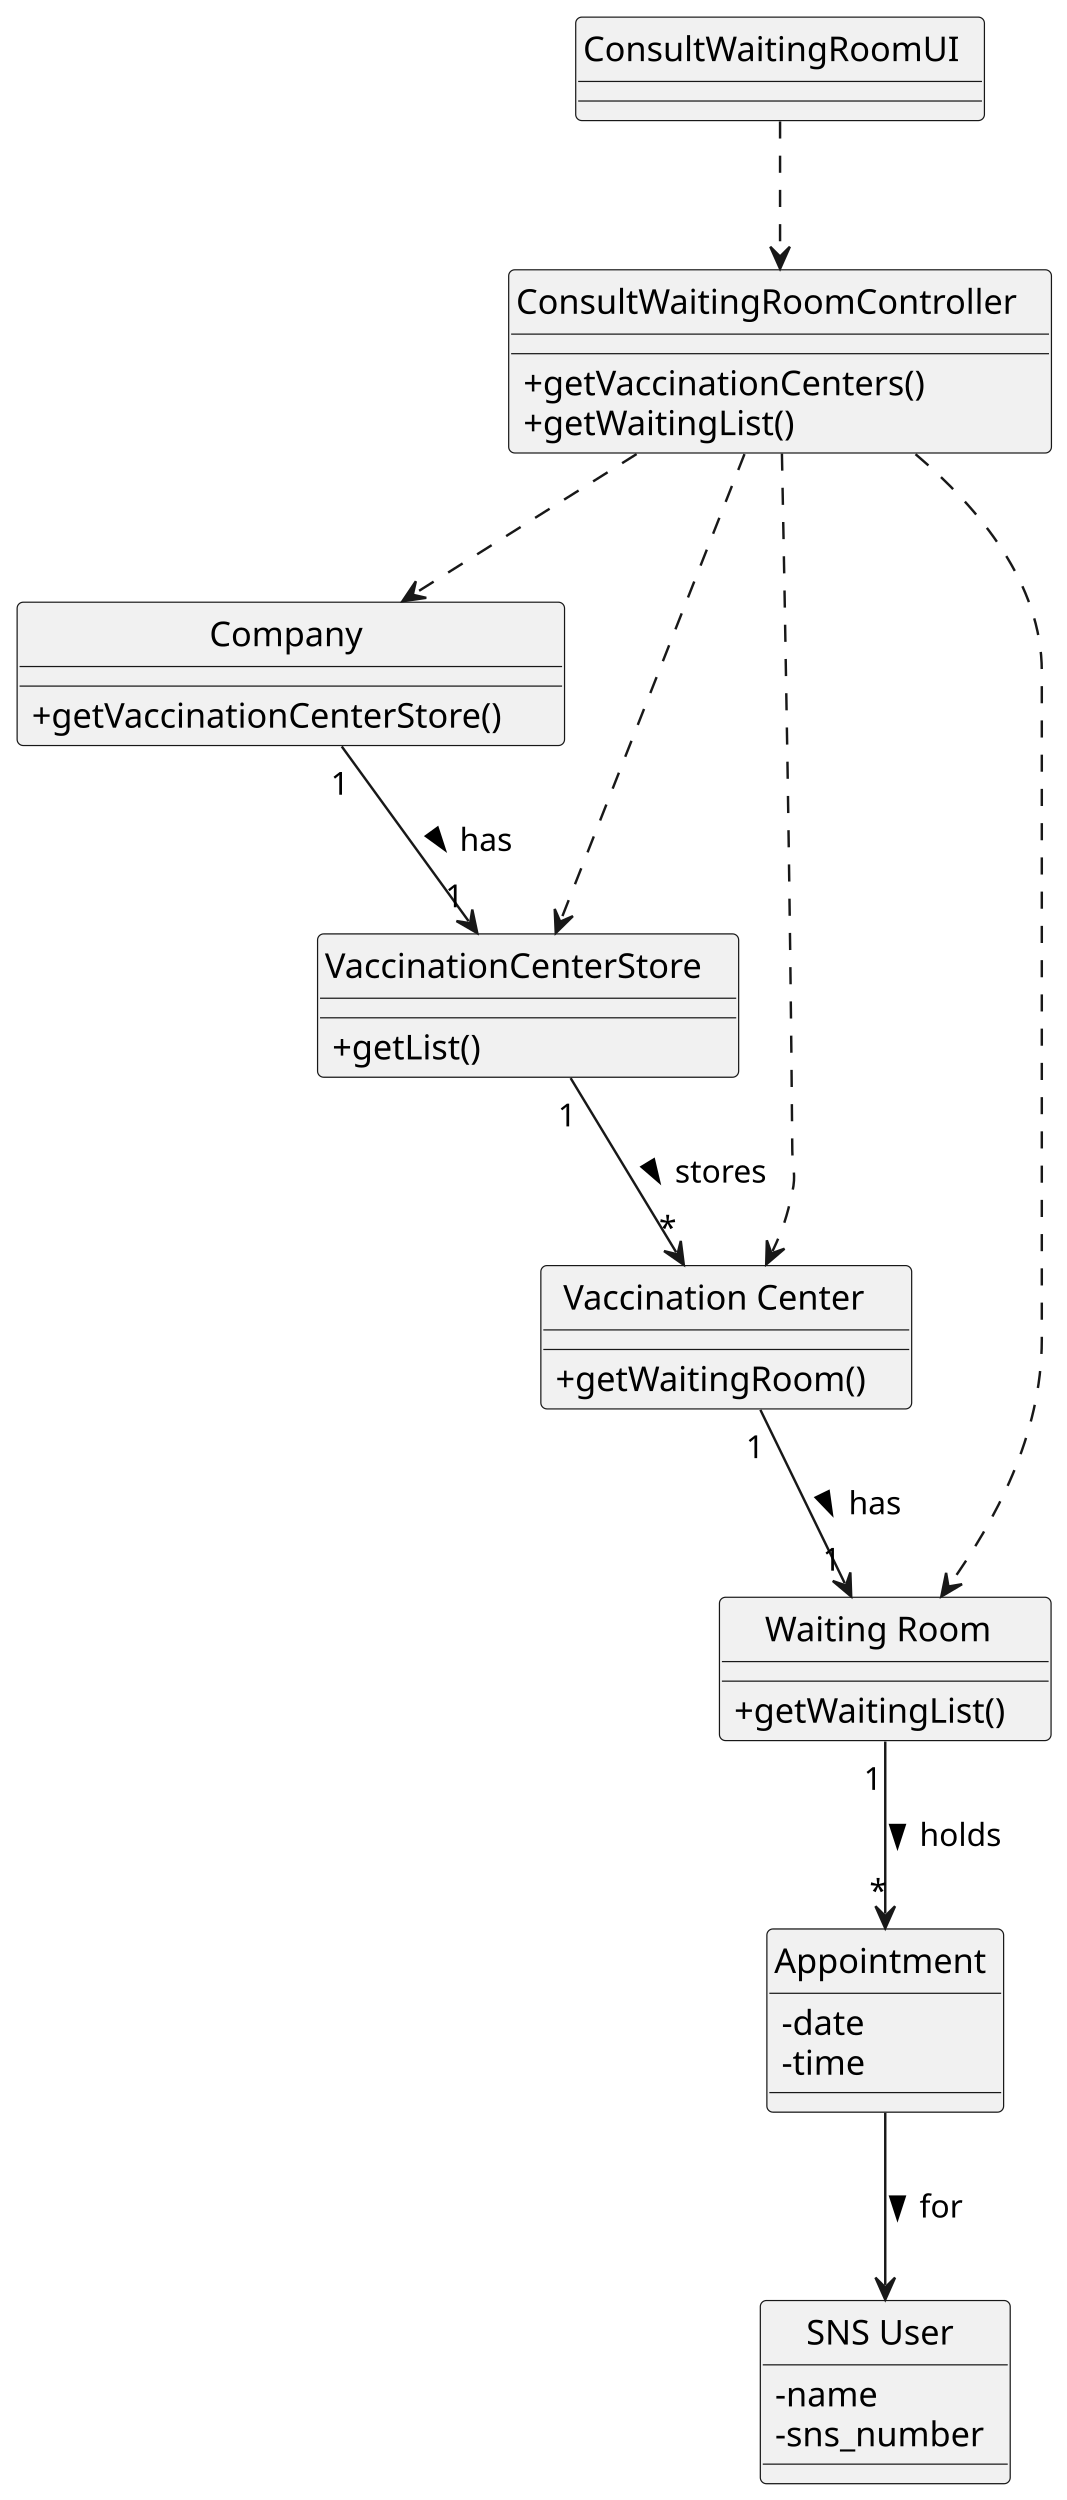
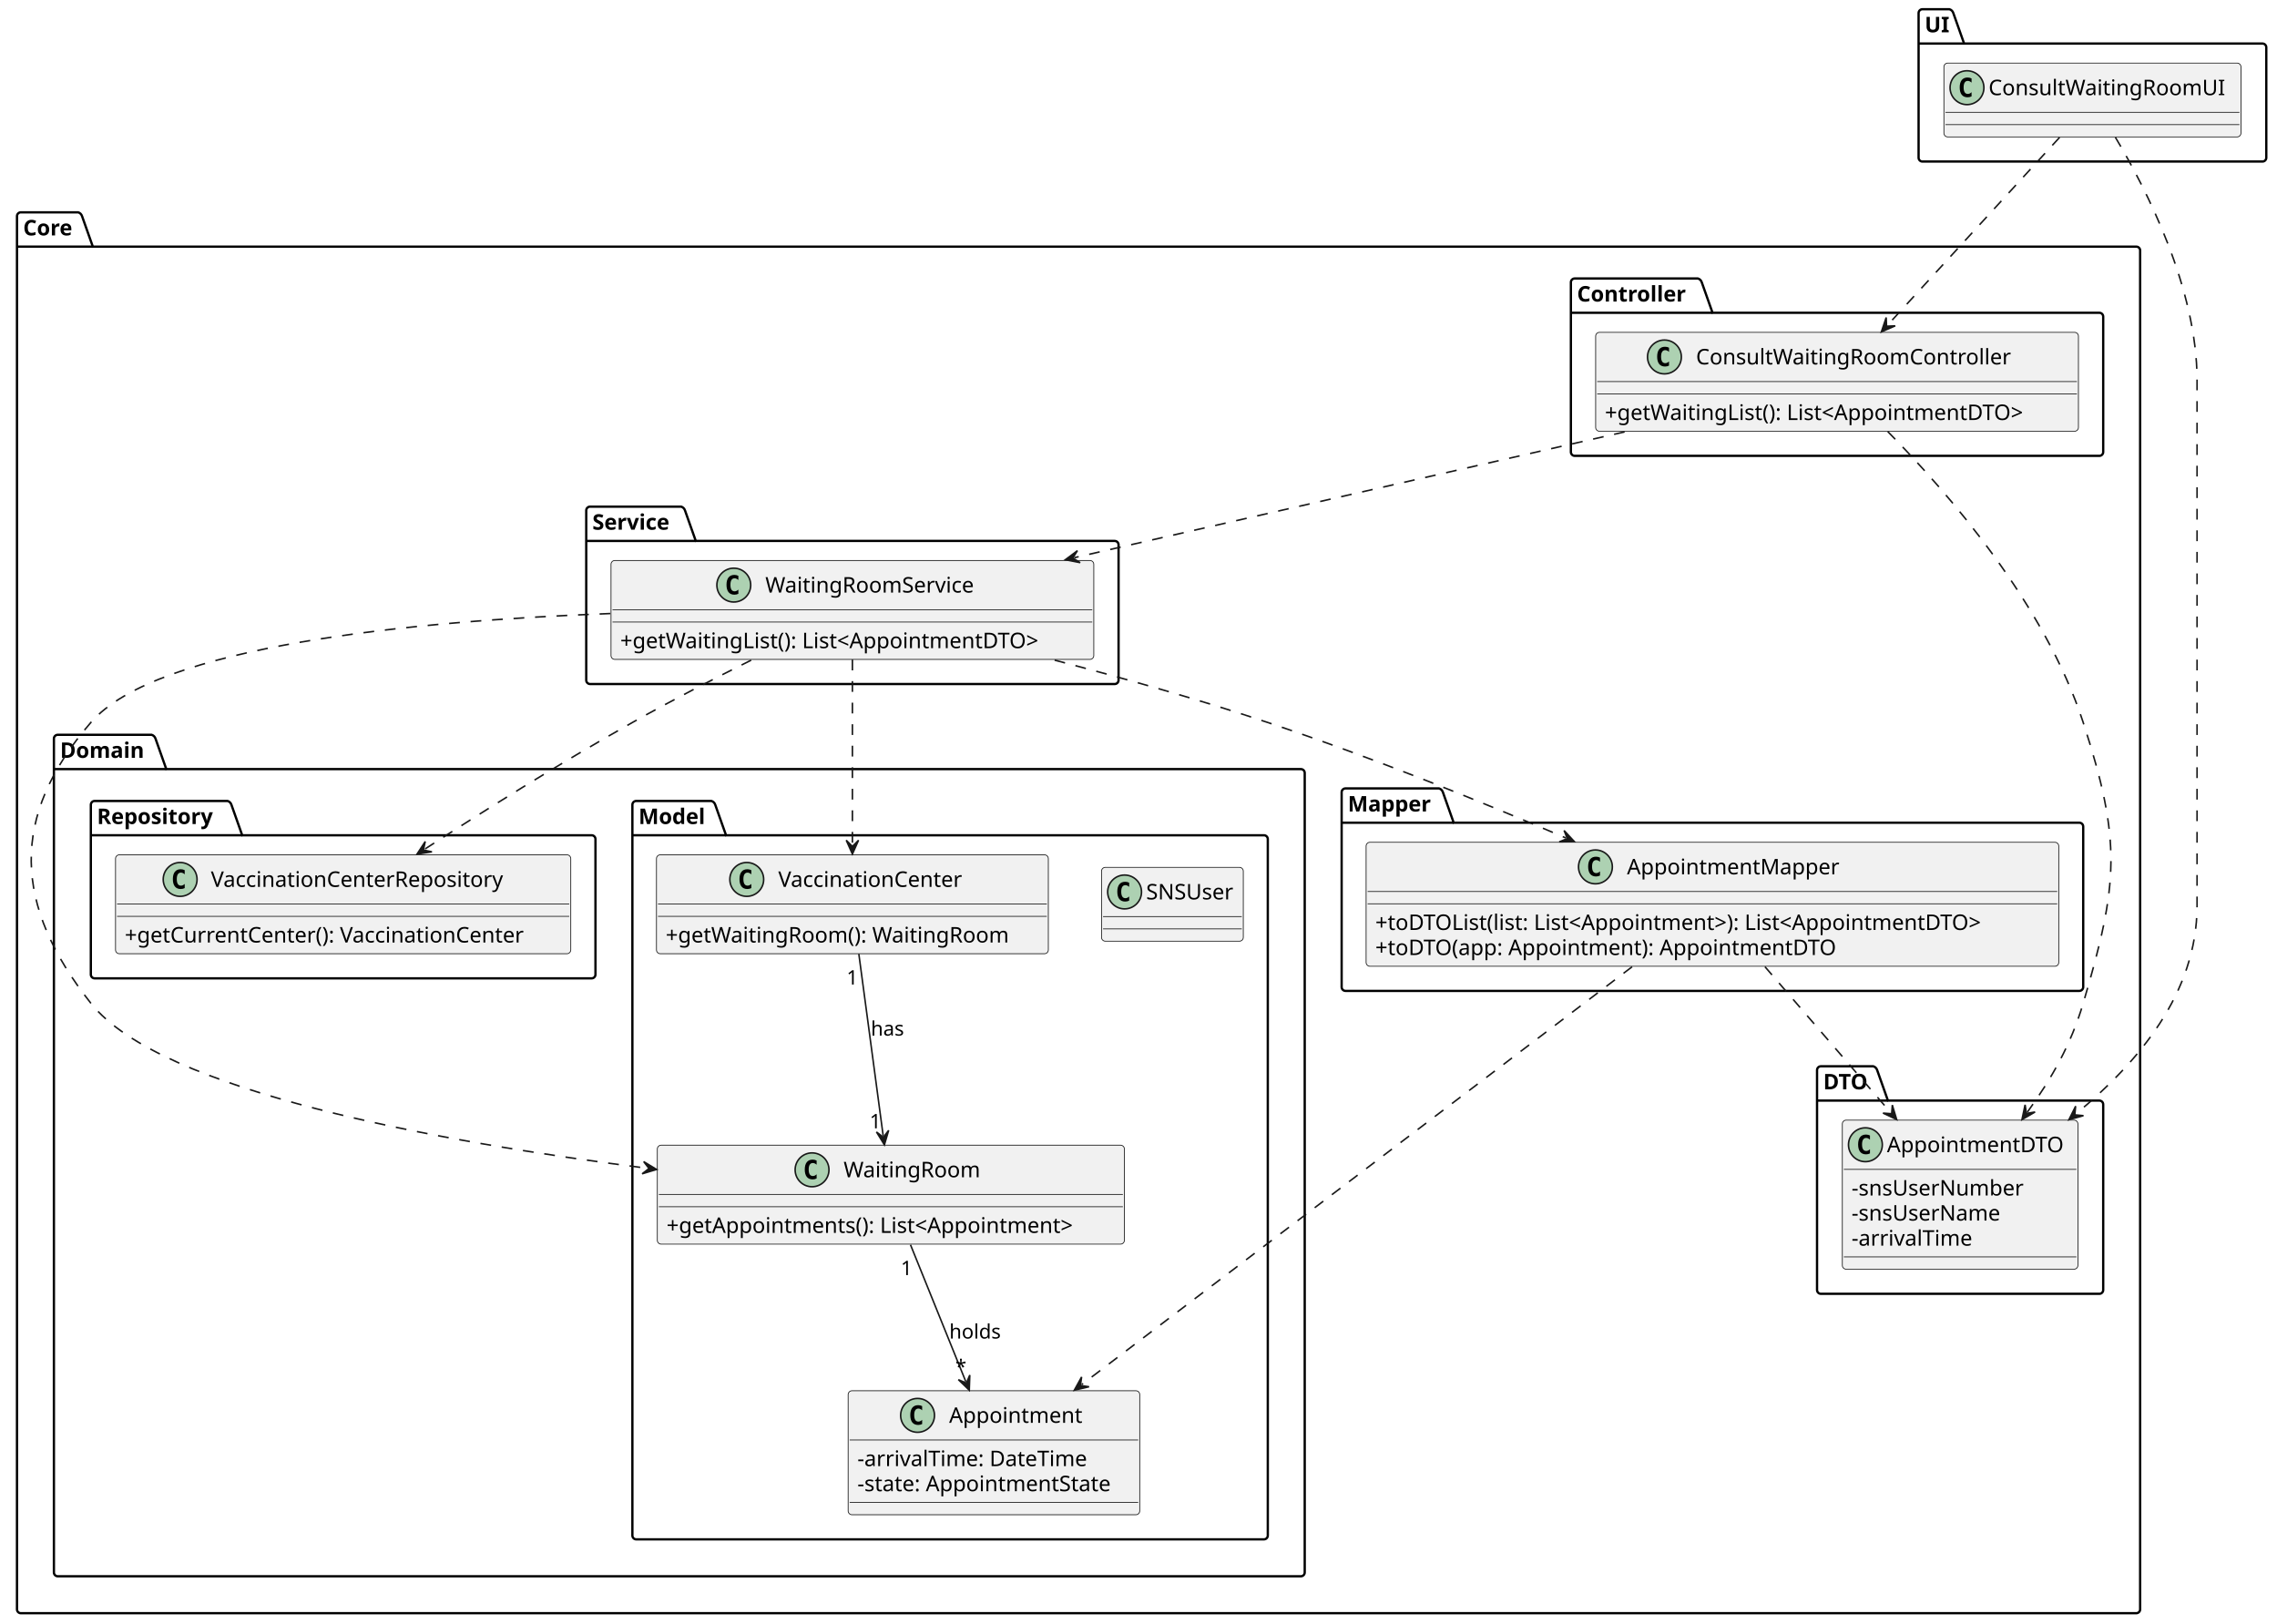
- <svg xmlns="http://www.w3.org/2000/svg" contentStyleType="text/css" data-diagram-type="CLASS" height="1022px" preserveAspectRatio="none" style="width:436px;height:1022px;background:#FFFFFF;" version="1.1" viewBox="0 0 436 1022" width="436px" zoomAndPan="magnify">
+ <svg xmlns="http://www.w3.org/2000/svg" contentStyleType="text/css" data-diagram-type="CLASS" height="1055px" preserveAspectRatio="none" style="width:1480px;height:1055px;background:#FFFFFF;" version="1.1" viewBox="0 0 1480 1055" width="1480px" zoomAndPan="magnify">
  <defs />
  <g>
-     <g class="entity" data-qualified-name="ConsultWaitingRoomUI" data-source-line="4" id="ent0002">
-       <rect fill="#F1F1F1" height="42.297" rx="2.5" ry="2.5" style="stroke:#181818;stroke-width:0.5;" width="167.082" x="235.35" y="7" />
-       <text fill="#000000" font-family="sans-serif" font-size="14" lengthAdjust="spacing" textLength="161.082" x="238.35" y="24.995">ConsultWaitingRoomUI</text>
-       <line style="stroke:#181818;stroke-width:0.5;" x1="236.35" x2="401.432" y1="33.297" y2="33.297" />
-       <line style="stroke:#181818;stroke-width:0.5;" x1="236.35" x2="401.432" y1="41.297" y2="41.297" />
+     <g class="cluster" data-qualified-name="UI" data-source-line="3" id="ent0002">
+       <path d="M1249.54,6 L1267.117,6 A3.75,3.75 0 0 1 1269.617,8.5 L1276.617,28.297 L1470.54,28.297 A2.5,2.5 0 0 1 1473.04,30.797 L1473.04,102.5 A2.5,2.5 0 0 1 1470.54,105 L1249.54,105 A2.5,2.5 0 0 1 1247.04,102.5 L1247.04,8.5 A2.5,2.5 0 0 1 1249.54,6" fill="none" style="stroke:#000000;stroke-width:1.5;" />
+       <line style="stroke:#000000;stroke-width:1.5;" x1="1247.04" x2="1276.617" y1="28.297" y2="28.297" />
+       <text fill="#000000" font-family="sans-serif" font-size="14" font-weight="bold" lengthAdjust="spacing" textLength="16.577" x="1251.04" y="20.995">UI</text>
    </g>
-     <g class="entity" data-qualified-name="ConsultWaitingRoomController" data-source-line="7" id="ent0003">
-       <rect fill="#F1F1F1" height="74.891" rx="2.5" ry="2.5" style="stroke:#181818;stroke-width:0.5;" width="221.879" x="207.95" y="110.29" />
-       <text fill="#000000" font-family="sans-serif" font-size="14" lengthAdjust="spacing" textLength="215.879" x="210.95" y="128.285">ConsultWaitingRoomController</text>
-       <line style="stroke:#181818;stroke-width:0.5;" x1="208.95" x2="428.829" y1="136.587" y2="136.587" />
-       <line style="stroke:#181818;stroke-width:0.5;" x1="208.95" x2="428.829" y1="144.587" y2="144.587" />
-       <text fill="#000000" font-family="sans-serif" font-size="14" lengthAdjust="spacing" textLength="181.768" x="213.95" y="161.582">+getVaccinationCenters()</text>
-       <text fill="#000000" font-family="sans-serif" font-size="14" lengthAdjust="spacing" textLength="123.566" x="213.95" y="177.879">+getWaitingList()</text>
+     <g class="cluster" data-qualified-name="Core" data-source-line="8" id="ent0004">
+       <path d="M13.54,138 L50.832,138 A3.75,3.75 0 0 1 53.332,140.5 L60.332,160.297 L1388.54,160.297 A2.5,2.5 0 0 1 1391.04,162.797 L1391.04,1046.02 A2.5,2.5 0 0 1 1388.54,1048.52 L13.54,1048.52 A2.5,2.5 0 0 1 11.04,1046.02 L11.04,140.5 A2.5,2.5 0 0 1 13.54,138" fill="none" style="stroke:#000000;stroke-width:1.5;" />
+       <line style="stroke:#000000;stroke-width:1.5;" x1="11.04" x2="60.332" y1="160.297" y2="160.297" />
+       <text fill="#000000" font-family="sans-serif" font-size="14" font-weight="bold" lengthAdjust="spacing" textLength="36.292" x="15.04" y="152.995">Core</text>
    </g>
-     <g class="entity" data-qualified-name="Company" data-source-line="12" id="ent0004">
-       <rect fill="#F1F1F1" height="58.594" rx="2.5" ry="2.5" style="stroke:#181818;stroke-width:0.5;" width="223.784" x="7" y="246.18" />
-       <text fill="#000000" font-family="sans-serif" font-size="14" lengthAdjust="spacing" textLength="66.603" x="85.591" y="264.175">Company</text>
-       <line style="stroke:#181818;stroke-width:0.5;" x1="8" x2="229.784" y1="272.477" y2="272.477" />
-       <line style="stroke:#181818;stroke-width:0.5;" x1="8" x2="229.784" y1="280.477" y2="280.477" />
-       <text fill="#000000" font-family="sans-serif" font-size="14" lengthAdjust="spacing" textLength="211.784" x="13" y="297.472">+getVaccinationCenterStore()</text>
+     <g class="cluster" data-qualified-name="Core.Controller" data-source-line="10" id="ent0005">
+       <path d="M1023.54,181 L1103.611,181 A3.75,3.75 0 0 1 1106.111,183.5 L1113.111,203.297 L1364.54,203.297 A2.5,2.5 0 0 1 1367.04,205.797 L1367.04,293.79 A2.5,2.5 0 0 1 1364.54,296.29 L1023.54,296.29 A2.5,2.5 0 0 1 1021.04,293.79 L1021.04,183.5 A2.5,2.5 0 0 1 1023.54,181" fill="none" style="stroke:#000000;stroke-width:1.5;" />
+       <line style="stroke:#000000;stroke-width:1.5;" x1="1021.04" x2="1113.111" y1="203.297" y2="203.297" />
+       <text fill="#000000" font-family="sans-serif" font-size="14" font-weight="bold" lengthAdjust="spacing" textLength="79.071" x="1025.04" y="195.995">Controller</text>
    </g>
-     <g class="entity" data-qualified-name="VaccinationCenterStore" data-source-line="16" id="ent0005">
-       <rect fill="#F1F1F1" height="58.594" rx="2.5" ry="2.5" style="stroke:#181818;stroke-width:0.5;" width="172.141" x="129.82" y="381.78" />
-       <text fill="#000000" font-family="sans-serif" font-size="14" lengthAdjust="spacing" textLength="166.141" x="132.82" y="399.775">VaccinationCenterStore</text>
-       <line style="stroke:#181818;stroke-width:0.5;" x1="130.82" x2="300.961" y1="408.077" y2="408.077" />
-       <line style="stroke:#181818;stroke-width:0.5;" x1="130.82" x2="300.961" y1="416.077" y2="416.077" />
-       <text fill="#000000" font-family="sans-serif" font-size="14" lengthAdjust="spacing" textLength="70.116" x="135.82" y="433.072">+getList()</text>
+     <g class="cluster" data-qualified-name="Core.Service" data-source-line="16" id="ent0007">
+       <path d="M383.54,329.29 L442.741,329.29 A3.75,3.75 0 0 1 445.241,331.79 L452.241,351.587 L724.54,351.587 A2.5,2.5 0 0 1 727.04,354.087 L727.04,442.09 A2.5,2.5 0 0 1 724.54,444.59 L383.54,444.59 A2.5,2.5 0 0 1 381.04,442.09 L381.04,331.79 A2.5,2.5 0 0 1 383.54,329.29" fill="none" style="stroke:#000000;stroke-width:1.5;" />
+       <line style="stroke:#000000;stroke-width:1.5;" x1="381.04" x2="452.241" y1="351.587" y2="351.587" />
+       <text fill="#000000" font-family="sans-serif" font-size="14" font-weight="bold" lengthAdjust="spacing" textLength="58.201" x="385.04" y="344.285">Service</text>
    </g>
-     <g class="entity" data-qualified-name="Vaccination Center" data-source-line="20" id="ent0006">
-       <rect fill="#F1F1F1" height="58.594" rx="2.5" ry="2.5" style="stroke:#181818;stroke-width:0.5;" width="151.59" x="221.1" y="517.37" />
-       <text fill="#000000" font-family="sans-serif" font-size="14" lengthAdjust="spacing" textLength="133.28" x="230.255" y="535.365">Vaccination Center</text>
-       <line style="stroke:#181818;stroke-width:0.5;" x1="222.1" x2="371.69" y1="543.667" y2="543.667" />
-       <line style="stroke:#181818;stroke-width:0.5;" x1="222.1" x2="371.69" y1="551.667" y2="551.667" />
-       <text fill="#000000" font-family="sans-serif" font-size="14" lengthAdjust="spacing" textLength="139.59" x="227.1" y="568.662">+getWaitingRoom()</text>
+     <g class="cluster" data-qualified-name="Core.Domain" data-source-line="22" id="ent0009">
+       <path d="M37.54,477.59 L98.58,477.59 A3.75,3.75 0 0 1 101.08,480.09 L108.08,499.887 L845.54,499.887 A2.5,2.5 0 0 1 848.04,502.387 L848.04,1022.02 A2.5,2.5 0 0 1 845.54,1024.52 L37.54,1024.52 A2.5,2.5 0 0 1 35.04,1022.02 L35.04,480.09 A2.5,2.5 0 0 1 37.54,477.59" fill="none" style="stroke:#000000;stroke-width:1.5;" />
+       <line style="stroke:#000000;stroke-width:1.5;" x1="35.04" x2="108.08" y1="499.887" y2="499.887" />
+       <text fill="#000000" font-family="sans-serif" font-size="14" font-weight="bold" lengthAdjust="spacing" textLength="60.04" x="39.04" y="492.585">Domain</text>
    </g>
-     <g class="entity" data-qualified-name="Waiting Room" data-source-line="24" id="ent0007">
-       <rect fill="#F1F1F1" height="58.594" rx="2.5" ry="2.5" style="stroke:#181818;stroke-width:0.5;" width="135.566" x="294.11" y="652.96" />
-       <text fill="#000000" font-family="sans-serif" font-size="14" lengthAdjust="spacing" textLength="98.397" x="312.695" y="670.955">Waiting Room</text>
-       <line style="stroke:#181818;stroke-width:0.5;" x1="295.11" x2="428.676" y1="679.257" y2="679.257" />
-       <line style="stroke:#181818;stroke-width:0.5;" x1="295.11" x2="428.676" y1="687.257" y2="687.257" />
-       <text fill="#000000" font-family="sans-serif" font-size="14" lengthAdjust="spacing" textLength="123.566" x="300.11" y="704.252">+getWaitingList()</text>
+     <g class="cluster" data-qualified-name="Core.Domain.Model" data-source-line="23" id="ent0010">
+       <path d="M413.54,520.59 L462.405,520.59 A3.75,3.75 0 0 1 464.905,523.09 L471.905,542.887 L821.54,542.887 A2.5,2.5 0 0 1 824.04,545.387 L824.04,998.02 A2.5,2.5 0 0 1 821.54,1000.52 L413.54,1000.52 A2.5,2.5 0 0 1 411.04,998.02 L411.04,523.09 A2.5,2.5 0 0 1 413.54,520.59" fill="none" style="stroke:#000000;stroke-width:1.5;" />
+       <line style="stroke:#000000;stroke-width:1.5;" x1="411.04" x2="471.905" y1="542.887" y2="542.887" />
+       <text fill="#000000" font-family="sans-serif" font-size="14" font-weight="bold" lengthAdjust="spacing" textLength="47.865" x="415.04" y="535.585">Model</text>
    </g>
-     <g class="entity" data-qualified-name="Appointment" data-source-line="28" id="ent0008">
-       <rect fill="#F1F1F1" height="74.891" rx="2.5" ry="2.5" style="stroke:#181818;stroke-width:0.5;" width="96.781" x="313.5" y="788.56" />
-       <text fill="#000000" font-family="sans-serif" font-size="14" lengthAdjust="spacing" textLength="90.781" x="316.5" y="806.555">Appointment</text>
-       <line style="stroke:#181818;stroke-width:0.5;" x1="314.5" x2="409.281" y1="814.857" y2="814.857" />
-       <text fill="#000000" font-family="sans-serif" font-size="14" lengthAdjust="spacing" textLength="36.62" x="319.5" y="831.852">-date</text>
-       <text fill="#000000" font-family="sans-serif" font-size="14" lengthAdjust="spacing" textLength="36.682" x="319.5" y="848.149">-time</text>
-       <line style="stroke:#181818;stroke-width:0.5;" x1="314.5" x2="409.281" y1="855.451" y2="855.451" />
+     <g class="cluster" data-qualified-name="Core.Domain.Repository" data-source-line="37" id="ent0015">
+       <path d="M61.54,520.59 L147.928,520.59 A3.75,3.75 0 0 1 150.428,523.09 L157.428,542.887 L384.54,542.887 A2.5,2.5 0 0 1 387.04,545.387 L387.04,633.39 A2.5,2.5 0 0 1 384.54,635.89 L61.54,635.89 A2.5,2.5 0 0 1 59.04,633.39 L59.04,523.09 A2.5,2.5 0 0 1 61.54,520.59" fill="none" style="stroke:#000000;stroke-width:1.5;" />
+       <line style="stroke:#000000;stroke-width:1.5;" x1="59.04" x2="157.428" y1="542.887" y2="542.887" />
+       <text fill="#000000" font-family="sans-serif" font-size="14" font-weight="bold" lengthAdjust="spacing" textLength="85.388" x="63.04" y="535.585">Repository</text>
    </g>
-     <g class="entity" data-qualified-name="SNS User" data-source-line="33" id="ent0009">
-       <rect fill="#F1F1F1" height="74.891" rx="2.5" ry="2.5" style="stroke:#181818;stroke-width:0.5;" width="102.152" x="310.82" y="940.45" />
-       <text fill="#000000" font-family="sans-serif" font-size="14" lengthAdjust="spacing" textLength="64.606" x="329.593" y="958.445">SNS User</text>
-       <line style="stroke:#181818;stroke-width:0.5;" x1="311.82" x2="411.972" y1="966.747" y2="966.747" />
-       <text fill="#000000" font-family="sans-serif" font-size="14" lengthAdjust="spacing" textLength="44.755" x="316.82" y="983.742">-name</text>
-       <text fill="#000000" font-family="sans-serif" font-size="14" lengthAdjust="spacing" textLength="90.152" x="316.82" y="1000.039">-sns_number</text>
-       <line style="stroke:#181818;stroke-width:0.5;" x1="311.82" x2="411.972" y1="1007.341" y2="1007.341" />
+     <g class="cluster" data-qualified-name="Core.DTO" data-source-line="44" id="ent0017">
+       <path d="M1183.54,693.04 L1217.612,693.04 A3.75,3.75 0 0 1 1220.112,695.54 L1227.112,715.337 L1364.54,715.337 A2.5,2.5 0 0 1 1367.04,717.837 L1367.04,838.43 A2.5,2.5 0 0 1 1364.54,840.93 L1183.54,840.93 A2.5,2.5 0 0 1 1181.04,838.43 L1181.04,695.54 A2.5,2.5 0 0 1 1183.54,693.04" fill="none" style="stroke:#000000;stroke-width:1.5;" />
+       <line style="stroke:#000000;stroke-width:1.5;" x1="1181.04" x2="1227.112" y1="715.337" y2="715.337" />
+       <text fill="#000000" font-family="sans-serif" font-size="14" font-weight="bold" lengthAdjust="spacing" textLength="33.072" x="1185.04" y="708.035">DTO</text>
    </g>
-     <g class="link" data-entity-1="ent0002" data-entity-2="ent0003" data-link-type="dependency" data-source-line="38" id="lnk10">
-       <path codeLine="38" d="M318.89,49.63 C318.89,66.21 318.89,83.99 318.89,103.87" fill="none" id="ConsultWaitingRoomUI-to-ConsultWaitingRoomController" style="stroke:#181818;stroke-width:1;stroke-dasharray:7,7;" />
-       <polygon fill="#181818" points="318.89,109.87,322.89,100.87,318.89,104.87,314.89,100.87,318.89,109.87" style="stroke:#181818;stroke-width:1;" />
+     <g class="cluster" data-qualified-name="Core.Mapper" data-source-line="52" id="ent0019">
+       <path d="M874.54,512.44 L935.361,512.44 A3.75,3.75 0 0 1 937.861,514.94 L944.861,534.737 L1351.54,534.737 A2.5,2.5 0 0 1 1354.04,537.237 L1354.04,641.54 A2.5,2.5 0 0 1 1351.54,644.04 L874.54,644.04 A2.5,2.5 0 0 1 872.04,641.54 L872.04,514.94 A2.5,2.5 0 0 1 874.54,512.44" fill="none" style="stroke:#000000;stroke-width:1.5;" />
+       <line style="stroke:#000000;stroke-width:1.5;" x1="872.04" x2="944.861" y1="534.737" y2="534.737" />
+       <text fill="#000000" font-family="sans-serif" font-size="14" font-weight="bold" lengthAdjust="spacing" textLength="59.821" x="876.04" y="527.435">Mapper</text>
    </g>
-     <g class="link" data-entity-1="ent0003" data-entity-2="ent0004" data-link-type="dependency" data-source-line="39" id="lnk11">
-       <path codeLine="39" d="M260.24,185.62 C229.69,204.82 197.979,224.756 169.589,242.606" fill="none" id="ConsultWaitingRoomController-to-Company" style="stroke:#181818;stroke-width:1;stroke-dasharray:7,7;" />
-       <polygon fill="#181818" points="164.51,245.8,174.258,244.396,168.743,243.139,170,237.623,164.51,245.8" style="stroke:#181818;stroke-width:1;" />
+     <g class="entity" data-qualified-name="UI.ConsultWaitingRoomUI" data-source-line="4" id="ent0003">
+       <rect fill="#F1F1F1" height="48" rx="2.5" ry="2.5" style="stroke:#181818;stroke-width:0.5;" width="193.082" x="1263.5" y="41" />
+       <ellipse cx="1278.5" cy="57" fill="#ADD1B2" rx="11" ry="11" style="stroke:#181818;stroke-width:1;" />
+       <path d="M1281.469,62.641 Q1280.891,62.938 1280.25,63.078 Q1279.609,63.234 1278.906,63.234 Q1276.406,63.234 1275.078,61.594 Q1273.766,59.938 1273.766,56.812 Q1273.766,53.688 1275.078,52.031 Q1276.406,50.375 1278.906,50.375 Q1279.609,50.375 1280.25,50.531 Q1280.906,50.688 1281.469,50.984 L1281.469,53.703 Q1280.844,53.125 1280.25,52.859 Q1279.656,52.578 1279.031,52.578 Q1277.688,52.578 1277,53.656 Q1276.312,54.719 1276.312,56.812 Q1276.312,58.906 1277,59.984 Q1277.688,61.047 1279.031,61.047 Q1279.656,61.047 1280.25,60.781 Q1280.844,60.5 1281.469,59.922 L1281.469,62.641 Z " fill="#000000" />
+       <text fill="#000000" font-family="sans-serif" font-size="14" lengthAdjust="spacing" textLength="161.082" x="1292.5" y="61.847">ConsultWaitingRoomUI</text>
+       <line style="stroke:#181818;stroke-width:0.5;" x1="1264.5" x2="1455.582" y1="73" y2="73" />
+       <line style="stroke:#181818;stroke-width:0.5;" x1="1264.5" x2="1455.582" y1="81" y2="81" />
    </g>
-     <g class="link" data-entity-1="ent0003" data-entity-2="ent0005" data-link-type="dependency" data-source-line="40" id="lnk12">
-       <path codeLine="40" d="M304.35,185.63 C283.61,238.25 248.169,328.168 229.389,375.838" fill="none" id="ConsultWaitingRoomController-to-VaccinationCenterStore" style="stroke:#181818;stroke-width:1;stroke-dasharray:7,7;" />
-       <polygon fill="#181818" points="227.19,381.42,234.21,374.512,229.023,376.768,226.767,371.58,227.19,381.42" style="stroke:#181818;stroke-width:1;" />
+     <g class="entity" data-qualified-name="Core.Controller.ConsultWaitingRoomController" data-source-line="11" id="ent0006">
+       <rect fill="#F1F1F1" height="64.297" rx="2.5" ry="2.5" style="stroke:#181818;stroke-width:0.5;" width="313.8" x="1037.14" y="216" />
+       <ellipse cx="1081.85" cy="232" fill="#ADD1B2" rx="11" ry="11" style="stroke:#181818;stroke-width:1;" />
+       <path d="M1084.819,237.641 Q1084.241,237.938 1083.6,238.078 Q1082.96,238.234 1082.257,238.234 Q1079.757,238.234 1078.429,236.594 Q1077.116,234.938 1077.116,231.812 Q1077.116,228.688 1078.429,227.031 Q1079.757,225.375 1082.257,225.375 Q1082.96,225.375 1083.6,225.531 Q1084.257,225.688 1084.819,225.984 L1084.819,228.703 Q1084.194,228.125 1083.6,227.859 Q1083.007,227.578 1082.382,227.578 Q1081.038,227.578 1080.35,228.656 Q1079.663,229.719 1079.663,231.812 Q1079.663,233.906 1080.35,234.984 Q1081.038,236.047 1082.382,236.047 Q1083.007,236.047 1083.6,235.781 Q1084.194,235.5 1084.819,234.922 L1084.819,237.641 Z " fill="#000000" />
+       <text fill="#000000" font-family="sans-serif" font-size="14" lengthAdjust="spacing" textLength="215.879" x="1102.35" y="236.847">ConsultWaitingRoomController</text>
+       <line style="stroke:#181818;stroke-width:0.5;" x1="1038.14" x2="1349.94" y1="248" y2="248" />
+       <line style="stroke:#181818;stroke-width:0.5;" x1="1038.14" x2="1349.94" y1="256" y2="256" />
+       <text fill="#000000" font-family="sans-serif" font-size="14" lengthAdjust="spacing" textLength="301.8" x="1043.14" y="272.995">+getWaitingList(): List&lt;AppointmentDTO&gt;</text>
    </g>
-     <g class="link" data-entity-1="ent0003" data-entity-2="ent0006" data-link-type="dependency" data-source-line="41" id="lnk13">
-       <path codeLine="41" d="M319.65,185.4 C320.84,245.1 323.09,367.06 323.89,470.37 C323.95,477.93 325.52,479.99 323.89,487.37 C321.68,497.39 320.163,502.325 315.803,511.465" fill="none" id="ConsultWaitingRoomController-to-Vaccination Center" style="stroke:#181818;stroke-width:1;stroke-dasharray:7,7;" />
-       <polygon fill="#181818" points="313.22,516.88,320.705,510.479,315.373,512.367,313.485,507.035,313.22,516.88" style="stroke:#181818;stroke-width:1;" />
+     <g class="entity" data-qualified-name="Core.Service.WaitingRoomService" data-source-line="17" id="ent0008">
+       <rect fill="#F1F1F1" height="64.297" rx="2.5" ry="2.5" style="stroke:#181818;stroke-width:0.5;" width="313.8" x="397.14" y="364.29" />
+       <ellipse cx="476.946" cy="380.29" fill="#ADD1B2" rx="11" ry="11" style="stroke:#181818;stroke-width:1;" />
+       <path d="M479.915,385.931 Q479.337,386.228 478.696,386.368 Q478.055,386.524 477.352,386.524 Q474.852,386.524 473.524,384.884 Q472.212,383.228 472.212,380.103 Q472.212,376.978 473.524,375.321 Q474.852,373.665 477.352,373.665 Q478.055,373.665 478.696,373.821 Q479.352,373.978 479.915,374.274 L479.915,376.993 Q479.29,376.415 478.696,376.149 Q478.102,375.868 477.477,375.868 Q476.134,375.868 475.446,376.946 Q474.759,378.009 474.759,380.103 Q474.759,382.196 475.446,383.274 Q476.134,384.337 477.477,384.337 Q478.102,384.337 478.696,384.071 Q479.29,383.79 479.915,383.212 L479.915,385.931 Z " fill="#000000" />
+       <text fill="#000000" font-family="sans-serif" font-size="14" lengthAdjust="spacing" textLength="145.688" x="497.446" y="385.137">WaitingRoomService</text>
+       <line style="stroke:#181818;stroke-width:0.5;" x1="398.14" x2="709.94" y1="396.29" y2="396.29" />
+       <line style="stroke:#181818;stroke-width:0.5;" x1="398.14" x2="709.94" y1="404.29" y2="404.29" />
+       <text fill="#000000" font-family="sans-serif" font-size="14" lengthAdjust="spacing" textLength="301.8" x="403.14" y="421.285">+getWaitingList(): List&lt;AppointmentDTO&gt;</text>
    </g>
-     <g class="link" data-entity-1="ent0003" data-entity-2="ent0007" data-link-type="dependency" data-source-line="42" id="lnk14">
-       <path codeLine="42" d="M374.27,185.67 C400.38,207.83 425.89,238.65 425.89,274.48 C425.89,274.48 425.89,274.48 425.89,547.67 C425.89,586.89 406.654,621.898 388.294,647.748" fill="none" id="ConsultWaitingRoomController-to-Waiting Room" style="stroke:#181818;stroke-width:1;stroke-dasharray:7,7;" />
-       <polygon fill="#181818" points="384.82,652.64,393.293,647.619,387.715,648.564,386.77,642.986,384.82,652.64" style="stroke:#181818;stroke-width:1;" />
+     <g class="entity" data-qualified-name="Core.Domain.Model.VaccinationCenter" data-source-line="24" id="ent0011">
+       <rect fill="#F1F1F1" height="64.297" rx="2.5" ry="2.5" style="stroke:#181818;stroke-width:0.5;" width="254.703" x="426.69" y="555.59" />
+       <ellipse cx="485.377" cy="571.59" fill="#ADD1B2" rx="11" ry="11" style="stroke:#181818;stroke-width:1;" />
+       <path d="M488.345,577.231 Q487.767,577.528 487.127,577.668 Q486.486,577.824 485.783,577.824 Q483.283,577.824 481.955,576.184 Q480.642,574.528 480.642,571.403 Q480.642,568.278 481.955,566.621 Q483.283,564.965 485.783,564.965 Q486.486,564.965 487.127,565.121 Q487.783,565.278 488.345,565.574 L488.345,568.293 Q487.72,567.715 487.127,567.449 Q486.533,567.168 485.908,567.168 Q484.564,567.168 483.877,568.246 Q483.189,569.309 483.189,571.403 Q483.189,573.496 483.877,574.574 Q484.564,575.637 485.908,575.637 Q486.533,575.637 487.127,575.371 Q487.72,575.09 488.345,574.512 L488.345,577.231 Z " fill="#000000" />
+       <text fill="#000000" font-family="sans-serif" font-size="14" lengthAdjust="spacing" textLength="128.83" x="505.877" y="576.437">VaccinationCenter</text>
+       <line style="stroke:#181818;stroke-width:0.5;" x1="427.69" x2="680.393" y1="587.59" y2="587.59" />
+       <line style="stroke:#181818;stroke-width:0.5;" x1="427.69" x2="680.393" y1="595.59" y2="595.59" />
+       <text fill="#000000" font-family="sans-serif" font-size="14" lengthAdjust="spacing" textLength="242.703" x="432.69" y="612.585">+getWaitingRoom(): WaitingRoom</text>
    </g>
-     <g class="link" data-entity-1="ent0004" data-entity-2="ent0005" data-link-type="dependency" data-source-line="44" id="lnk15">
-       <path codeLine="44" d="M139.7,305.14 C156.07,327.68 175.235,354.075 191.595,376.605" fill="none" id="Company-to-VaccinationCenterStore" style="stroke:#181818;stroke-width:1;" />
-       <polygon fill="#181818" points="195.12,381.46,193.069,371.827,192.182,377.414,186.595,376.528,195.12,381.46" style="stroke:#181818;stroke-width:1;" />
-       <polygon fill="#000000" points="181.828,347.392,178.891,338.346,174.135,341.8,181.828,347.392" style="stroke:#000000;stroke-width:1;" />
-       <text fill="#000000" font-family="sans-serif" font-size="13" lengthAdjust="spacing" textLength="22.979" x="187.89" y="347.847">has</text>
-       <text fill="#000000" font-family="sans-serif" font-size="13" lengthAdjust="spacing" textLength="8.271" x="135.195" y="324.885">1</text>
-       <text fill="#000000" font-family="sans-serif" font-size="13" lengthAdjust="spacing" textLength="8.271" x="182.039" y="370.885">1</text>
+     <g class="entity" data-qualified-name="Core.Domain.Model.WaitingRoom" data-source-line="27" id="ent0012">
+       <rect fill="#F1F1F1" height="64.297" rx="2.5" ry="2.5" style="stroke:#181818;stroke-width:0.5;" width="303.601" x="427.24" y="744.33" />
+       <ellipse cx="527.817" cy="760.33" fill="#ADD1B2" rx="11" ry="11" style="stroke:#181818;stroke-width:1;" />
+       <path d="M530.786,765.971 Q530.208,766.268 529.567,766.408 Q528.927,766.564 528.223,766.564 Q525.723,766.564 524.395,764.924 Q523.083,763.268 523.083,760.143 Q523.083,757.018 524.395,755.361 Q525.723,753.705 528.223,753.705 Q528.927,753.705 529.567,753.861 Q530.223,754.018 530.786,754.314 L530.786,757.033 Q530.161,756.455 529.567,756.189 Q528.973,755.908 528.348,755.908 Q527.005,755.908 526.317,756.986 Q525.63,758.049 525.63,760.143 Q525.63,762.236 526.317,763.314 Q527.005,764.377 528.348,764.377 Q528.973,764.377 529.567,764.111 Q530.161,763.83 530.786,763.252 L530.786,765.971 Z " fill="#000000" />
+       <text fill="#000000" font-family="sans-serif" font-size="14" lengthAdjust="spacing" textLength="93.946" x="548.317" y="765.177">WaitingRoom</text>
+       <line style="stroke:#181818;stroke-width:0.5;" x1="428.24" x2="729.841" y1="776.33" y2="776.33" />
+       <line style="stroke:#181818;stroke-width:0.5;" x1="428.24" x2="729.841" y1="784.33" y2="784.33" />
+       <text fill="#000000" font-family="sans-serif" font-size="14" lengthAdjust="spacing" textLength="291.601" x="433.24" y="801.325">+getAppointments(): List&lt;Appointment&gt;</text>
    </g>
-     <g class="link" data-entity-1="ent0005" data-entity-2="ent0006" data-link-type="dependency" data-source-line="45" id="lnk16">
-       <path codeLine="45" d="M233.27,440.73 C246.94,463.27 262.781,489.398 276.431,511.928" fill="none" id="VaccinationCenterStore-to-Vaccination Center" style="stroke:#181818;stroke-width:1;" />
-       <polygon fill="#181818" points="279.54,517.06,278.298,507.29,276.949,512.784,271.455,511.435,279.54,517.06" style="stroke:#181818;stroke-width:1;" />
-       <polygon fill="#000000" points="269.482,483.212,267.306,473.954,262.28,477.001,269.482,483.212" style="stroke:#000000;stroke-width:1;" />
-       <text fill="#000000" font-family="sans-serif" font-size="13" lengthAdjust="spacing" textLength="39.94" x="275.89" y="483.437">stores</text>
-       <text fill="#000000" font-family="sans-serif" font-size="13" lengthAdjust="spacing" textLength="8.271" x="228.058" y="460.473">1</text>
-       <text fill="#000000" font-family="sans-serif" font-size="13" lengthAdjust="spacing" textLength="6.5" x="269.393" y="506.487">*</text>
+     <g class="entity" data-qualified-name="Core.Domain.Model.Appointment" data-source-line="30" id="ent0013">
+       <rect fill="#F1F1F1" height="80.594" rx="2.5" ry="2.5" style="stroke:#181818;stroke-width:0.5;" width="189.523" x="551.28" y="903.93" />
+       <ellipse cx="596.401" cy="919.93" fill="#ADD1B2" rx="11" ry="11" style="stroke:#181818;stroke-width:1;" />
+       <path d="M599.369,925.571 Q598.791,925.867 598.151,926.008 Q597.51,926.164 596.807,926.164 Q594.307,926.164 592.979,924.524 Q591.666,922.867 591.666,919.742 Q591.666,916.617 592.979,914.961 Q594.307,913.305 596.807,913.305 Q597.51,913.305 598.151,913.461 Q598.807,913.617 599.369,913.914 L599.369,916.633 Q598.744,916.055 598.151,915.789 Q597.557,915.508 596.932,915.508 Q595.588,915.508 594.901,916.586 Q594.213,917.649 594.213,919.742 Q594.213,921.836 594.901,922.914 Q595.588,923.977 596.932,923.977 Q597.557,923.977 598.151,923.711 Q598.744,923.43 599.369,922.852 L599.369,925.571 Z " fill="#000000" />
+       <text fill="#000000" font-family="sans-serif" font-size="14" lengthAdjust="spacing" textLength="90.781" x="616.901" y="924.777">Appointment</text>
+       <line style="stroke:#181818;stroke-width:0.5;" x1="552.28" x2="739.803" y1="935.93" y2="935.93" />
+       <text fill="#000000" font-family="sans-serif" font-size="14" lengthAdjust="spacing" textLength="161.8" x="557.28" y="952.925">-arrivalTime: DateTime</text>
+       <text fill="#000000" font-family="sans-serif" font-size="14" lengthAdjust="spacing" textLength="177.523" x="557.28" y="969.222">-state: AppointmentState</text>
+       <line style="stroke:#181818;stroke-width:0.5;" x1="552.28" x2="739.803" y1="976.524" y2="976.524" />
    </g>
-     <g class="link" data-entity-1="ent0006" data-entity-2="ent0007" data-link-type="dependency" data-source-line="46" id="lnk17">
-       <path codeLine="46" d="M310.84,576.33 C321.8,598.87 334.385,624.725 345.345,647.255" fill="none" id="Vaccination Center-to-Waiting Room" style="stroke:#181818;stroke-width:1;" />
-       <polygon fill="#181818" points="347.97,652.65,347.63,642.807,345.783,648.154,340.436,646.307,347.97,652.65" style="stroke:#181818;stroke-width:1;" />
-       <polygon fill="#000000" points="340.077,619.023,338.763,609.603,333.478,612.175,340.077,619.023" style="stroke:#000000;stroke-width:1;" />
-       <text fill="#000000" font-family="sans-serif" font-size="13" lengthAdjust="spacing" textLength="22.979" x="346.89" y="619.027">has</text>
-       <text fill="#000000" font-family="sans-serif" font-size="13" lengthAdjust="spacing" textLength="8.271" x="304.919" y="596.076">1</text>
-       <text fill="#000000" font-family="sans-serif" font-size="13" lengthAdjust="spacing" textLength="8.271" x="336.301" y="642.077">1</text>
+     <g class="entity" data-qualified-name="Core.Domain.Model.SNSUser" data-source-line="34" id="ent0014">
+       <rect fill="#F1F1F1" height="48" rx="2.5" ry="2.5" style="stroke:#181818;stroke-width:0.5;" width="92.156" x="715.96" y="563.74" />
+       <ellipse cx="730.96" cy="579.74" fill="#ADD1B2" rx="11" ry="11" style="stroke:#181818;stroke-width:1;" />
+       <path d="M733.929,585.381 Q733.351,585.678 732.71,585.818 Q732.069,585.974 731.366,585.974 Q728.866,585.974 727.538,584.334 Q726.226,582.678 726.226,579.553 Q726.226,576.428 727.538,574.771 Q728.866,573.115 731.366,573.115 Q732.069,573.115 732.71,573.271 Q733.366,573.428 733.929,573.724 L733.929,576.443 Q733.304,575.865 732.71,575.599 Q732.116,575.318 731.491,575.318 Q730.148,575.318 729.46,576.396 Q728.773,577.459 728.773,579.553 Q728.773,581.646 729.46,582.724 Q730.148,583.787 731.491,583.787 Q732.116,583.787 732.71,583.521 Q733.304,583.24 733.929,582.662 L733.929,585.381 Z " fill="#000000" />
+       <text fill="#000000" font-family="sans-serif" font-size="14" lengthAdjust="spacing" textLength="60.156" x="744.96" y="584.587">SNSUser</text>
+       <line style="stroke:#181818;stroke-width:0.5;" x1="716.96" x2="807.116" y1="595.74" y2="595.74" />
+       <line style="stroke:#181818;stroke-width:0.5;" x1="716.96" x2="807.116" y1="603.74" y2="603.74" />
    </g>
-     <g class="link" data-entity-1="ent0007" data-entity-2="ent0008" data-link-type="dependency" data-source-line="47" id="lnk18">
-       <path codeLine="47" d="M361.89,711.95 C361.89,733.95 361.89,758.48 361.89,782.27" fill="none" id="Waiting Room-to-Appointment" style="stroke:#181818;stroke-width:1;" />
-       <polygon fill="#181818" points="361.89,788.27,365.89,779.27,361.89,783.27,357.89,779.27,361.89,788.27" style="stroke:#181818;stroke-width:1;" />
-       <polygon fill="#000000" points="366.89,755.126,369.829,746.081,363.951,746.081,366.89,755.126" style="stroke:#000000;stroke-width:1;" />
-       <text fill="#000000" font-family="sans-serif" font-size="13" lengthAdjust="spacing" textLength="34.83" x="375.89" y="754.627">holds</text>
-       <text fill="#000000" font-family="sans-serif" font-size="13" lengthAdjust="spacing" textLength="8.271" x="353.092" y="731.702">1</text>
-       <text fill="#000000" font-family="sans-serif" font-size="13" lengthAdjust="spacing" textLength="6.5" x="355.417" y="777.573">*</text>
+     <g class="entity" data-qualified-name="Core.Domain.Repository.VaccinationCenterRepository" data-source-line="38" id="ent0016">
+       <rect fill="#F1F1F1" height="64.297" rx="2.5" ry="2.5" style="stroke:#181818;stroke-width:0.5;" width="295.897" x="75.09" y="555.59" />
+       <ellipse cx="117.087" cy="571.59" fill="#ADD1B2" rx="11" ry="11" style="stroke:#181818;stroke-width:1;" />
+       <path d="M120.056,577.231 Q119.478,577.528 118.837,577.668 Q118.197,577.824 117.494,577.824 Q114.994,577.824 113.665,576.184 Q112.353,574.528 112.353,571.403 Q112.353,568.278 113.665,566.621 Q114.994,564.965 117.494,564.965 Q118.197,564.965 118.837,565.121 Q119.494,565.278 120.056,565.574 L120.056,568.293 Q119.431,567.715 118.837,567.449 Q118.244,567.168 117.619,567.168 Q116.275,567.168 115.587,568.246 Q114.9,569.309 114.9,571.403 Q114.9,573.496 115.587,574.574 Q116.275,575.637 117.619,575.637 Q118.244,575.637 118.837,575.371 Q119.431,575.09 120.056,574.512 L120.056,577.231 Z " fill="#000000" />
+       <text fill="#000000" font-family="sans-serif" font-size="14" lengthAdjust="spacing" textLength="203.902" x="137.087" y="576.437">VaccinationCenterRepository</text>
+       <line style="stroke:#181818;stroke-width:0.5;" x1="76.09" x2="369.986" y1="587.59" y2="587.59" />
+       <line style="stroke:#181818;stroke-width:0.5;" x1="76.09" x2="369.986" y1="595.59" y2="595.59" />
+       <text fill="#000000" font-family="sans-serif" font-size="14" lengthAdjust="spacing" textLength="283.897" x="81.09" y="612.585">+getCurrentCenter(): VaccinationCenter</text>
    </g>
-     <g class="link" data-entity-1="ent0008" data-entity-2="ent0009" data-link-type="dependency" data-source-line="48" id="lnk19">
-       <path codeLine="48" d="M361.89,863.67 C361.89,886.9 361.89,910.83 361.89,934.09" fill="none" id="Appointment-to-SNS User" style="stroke:#181818;stroke-width:1;" />
-       <polygon fill="#181818" points="361.89,940.09,365.89,931.09,361.89,935.09,357.89,931.09,361.89,940.09" style="stroke:#181818;stroke-width:1;" />
-       <polygon fill="#000000" points="366.89,907.016,369.829,897.971,363.951,897.971,366.89,907.016" style="stroke:#000000;stroke-width:1;" />
-       <text fill="#000000" font-family="sans-serif" font-size="13" lengthAdjust="spacing" textLength="17.875" x="375.89" y="906.517">for</text>
+     <g class="entity" data-qualified-name="Core.DTO.AppointmentDTO" data-source-line="45" id="ent0018">
+       <rect fill="#F1F1F1" height="96.891" rx="2.5" ry="2.5" style="stroke:#181818;stroke-width:0.5;" width="153.133" x="1197.47" y="728.04" />
+       <ellipse cx="1212.47" cy="744.04" fill="#ADD1B2" rx="11" ry="11" style="stroke:#181818;stroke-width:1;" />
+       <path d="M1215.439,749.681 Q1214.861,749.977 1214.22,750.118 Q1213.579,750.274 1212.876,750.274 Q1210.376,750.274 1209.048,748.634 Q1207.736,746.977 1207.736,743.852 Q1207.736,740.727 1209.048,739.071 Q1210.376,737.415 1212.876,737.415 Q1213.579,737.415 1214.22,737.571 Q1214.876,737.727 1215.439,738.024 L1215.439,740.743 Q1214.814,740.165 1214.22,739.899 Q1213.626,739.618 1213.001,739.618 Q1211.658,739.618 1210.97,740.696 Q1210.283,741.759 1210.283,743.852 Q1210.283,745.946 1210.97,747.024 Q1211.658,748.087 1213.001,748.087 Q1213.626,748.087 1214.22,747.821 Q1214.814,747.54 1215.439,746.962 L1215.439,749.681 Z " fill="#000000" />
+       <text fill="#000000" font-family="sans-serif" font-size="14" lengthAdjust="spacing" textLength="121.133" x="1226.47" y="748.887">AppointmentDTO</text>
+       <line style="stroke:#181818;stroke-width:0.5;" x1="1198.47" x2="1349.603" y1="760.04" y2="760.04" />
+       <text fill="#000000" font-family="sans-serif" font-size="14" lengthAdjust="spacing" textLength="116.662" x="1203.47" y="777.035">-snsUserNumber</text>
+       <text fill="#000000" font-family="sans-serif" font-size="14" lengthAdjust="spacing" textLength="101.726" x="1203.47" y="793.332">-snsUserName</text>
+       <text fill="#000000" font-family="sans-serif" font-size="14" lengthAdjust="spacing" textLength="84.478" x="1203.47" y="809.629">-arrivalTime</text>
+       <line style="stroke:#181818;stroke-width:0.5;" x1="1198.47" x2="1349.603" y1="816.931" y2="816.931" />
+     </g>
+     <g class="entity" data-qualified-name="Core.Mapper.AppointmentMapper" data-source-line="53" id="ent0020">
+       <rect fill="#F1F1F1" height="80.594" rx="2.5" ry="2.5" style="stroke:#181818;stroke-width:0.5;" width="450.211" x="887.93" y="547.44" />
+       <ellipse cx="1036.995" cy="563.44" fill="#ADD1B2" rx="11" ry="11" style="stroke:#181818;stroke-width:1;" />
+       <path d="M1039.963,569.081 Q1039.385,569.378 1038.745,569.518 Q1038.104,569.674 1037.401,569.674 Q1034.901,569.674 1033.573,568.034 Q1032.26,566.378 1032.26,563.253 Q1032.26,560.128 1033.573,558.471 Q1034.901,556.815 1037.401,556.815 Q1038.104,556.815 1038.745,556.971 Q1039.401,557.128 1039.963,557.424 L1039.963,560.143 Q1039.338,559.565 1038.745,559.299 Q1038.151,559.018 1037.526,559.018 Q1036.182,559.018 1035.495,560.096 Q1034.807,561.159 1034.807,563.253 Q1034.807,565.346 1035.495,566.424 Q1036.182,567.487 1037.526,567.487 Q1038.151,567.487 1038.745,567.221 Q1039.338,566.94 1039.963,566.362 L1039.963,569.081 Z " fill="#000000" />
+       <text fill="#000000" font-family="sans-serif" font-size="14" lengthAdjust="spacing" textLength="143.582" x="1057.495" y="568.287">AppointmentMapper</text>
+       <line style="stroke:#181818;stroke-width:0.5;" x1="888.93" x2="1337.141" y1="579.44" y2="579.44" />
+       <line style="stroke:#181818;stroke-width:0.5;" x1="888.93" x2="1337.141" y1="587.44" y2="587.44" />
+       <text fill="#000000" font-family="sans-serif" font-size="14" lengthAdjust="spacing" textLength="438.211" x="893.93" y="604.435">+toDTOList(list: List&lt;Appointment&gt;): List&lt;AppointmentDTO&gt;</text>
+       <text fill="#000000" font-family="sans-serif" font-size="14" lengthAdjust="spacing" textLength="323.661" x="893.93" y="620.732">+toDTO(app: Appointment): AppointmentDTO</text>
+     </g>
+     <g class="link" data-entity-1="ent0003" data-entity-2="ent0006" data-link-type="dependency" data-source-line="60" id="lnk21">
+       <path codeLine="60" d="M1338.68,89.31 C1309.17,121.51 1259.893,175.276 1226.893,211.296" fill="none" id="ConsultWaitingRoomUI-to-ConsultWaitingRoomController" style="stroke:#181818;stroke-width:1;stroke-dasharray:7,7;" />
+       <polygon fill="#181818" points="1222.84,215.72,1231.869,211.786,1226.218,212.033,1225.97,206.382,1222.84,215.72" style="stroke:#181818;stroke-width:1;" />
+     </g>
+     <g class="link" data-entity-1="ent0003" data-entity-2="ent0018" data-link-type="dependency" data-source-line="61" id="lnk22">
+       <path codeLine="61" d="M1374.96,89.26 C1394.98,122.77 1428.04,187.18 1428.04,247.14 C1428.04,247.14 1428.04,247.14 1428.04,588.74 C1428.04,645.47 1389.833,690.476 1349.353,723.956" fill="none" id="ConsultWaitingRoomUI-to-AppointmentDTO" style="stroke:#181818;stroke-width:1;stroke-dasharray:7,7;" />
+       <polygon fill="#181818" points="1344.73,727.78,1354.215,725.126,1348.583,724.593,1349.116,718.962,1344.73,727.78" style="stroke:#181818;stroke-width:1;" />
+     </g>
+     <g class="link" data-entity-1="ent0006" data-entity-2="ent0008" data-link-type="dependency" data-source-line="63" id="lnk23">
+       <path codeLine="63" d="M1055.96,280.71 C948.47,305.28 805.839,337.883 698.279,362.473" fill="none" id="ConsultWaitingRoomController-to-WaitingRoomService" style="stroke:#181818;stroke-width:1;stroke-dasharray:7,7;" />
+       <polygon fill="#181818" points="692.43,363.81,702.095,365.704,697.304,362.696,700.312,357.905,692.43,363.81" style="stroke:#181818;stroke-width:1;" />
+     </g>
+     <g class="link" data-entity-1="ent0006" data-entity-2="ent0018" data-link-type="dependency" data-source-line="64" id="lnk24">
+       <path codeLine="64" d="M1226.99,280.48 C1266.07,320.16 1329.07,392.68 1354.04,469.59 C1379.08,546.71 1377.03,574.28 1354.04,652.04 C1346,679.22 1333.405,701.178 1317.745,722.838" fill="none" id="ConsultWaitingRoomController-to-AppointmentDTO" style="stroke:#181818;stroke-width:1;stroke-dasharray:7,7;" />
+       <polygon fill="#181818" points="1314.23,727.7,1322.745,722.75,1317.159,723.648,1316.262,718.063,1314.23,727.7" style="stroke:#181818;stroke-width:1;" />
+     </g>
+     <g class="link" data-entity-1="ent0008" data-entity-2="ent0016" data-link-type="dependency" data-source-line="66" id="lnk25">
+       <path codeLine="66" d="M488.25,429.08 C463.76,441.27 435.88,455.62 411.04,469.59 C362.44,496.92 313.618,527.621 276.048,551.921" fill="none" id="WaitingRoomService-to-VaccinationCenterRepository" style="stroke:#181818;stroke-width:1;stroke-dasharray:7,7;" />
+       <polygon fill="#181818" points="271.01,555.18,280.739,553.651,275.208,552.465,276.395,546.933,271.01,555.18" style="stroke:#181818;stroke-width:1;" />
+     </g>
+     <g class="link" data-entity-1="ent0008" data-entity-2="ent0011" data-link-type="dependency" data-source-line="67" id="lnk26">
+       <path codeLine="67" d="M554.04,428.7 C554.04,463.67 554.04,514 554.04,549.12" fill="none" id="WaitingRoomService-to-VaccinationCenter" style="stroke:#181818;stroke-width:1;stroke-dasharray:7,7;" />
+       <polygon fill="#181818" points="554.04,555.12,558.04,546.12,554.04,550.12,550.04,546.12,554.04,555.12" style="stroke:#181818;stroke-width:1;" />
+     </g>
+     <g class="link" data-entity-1="ent0008" data-entity-2="ent0012" data-link-type="dependency" data-source-line="68" id="lnk27">
+       <path codeLine="68" d="M396.71,398.77 C268.63,403.59 102.21,419.67 59.04,469.59 C6,530.92 8.76,588.42 59.04,652.04 C104.28,709.27 284.188,742.015 420.848,759.345" fill="none" id="WaitingRoomService-to-WaitingRoom" style="stroke:#181818;stroke-width:1;stroke-dasharray:7,7;" />
+       <polygon fill="#181818" points="426.8,760.1,418.375,755,421.84,759.471,417.368,762.936,426.8,760.1" style="stroke:#181818;stroke-width:1;" />
+     </g>
+     <g class="link" data-entity-1="ent0008" data-entity-2="ent0020" data-link-type="dependency" data-source-line="69" id="lnk28">
+       <path codeLine="69" d="M685.48,429.07 C729.84,440.67 779.41,454.65 824.04,469.59 C891.93,492.32 961.294,520.469 1017.814,544.659" fill="none" id="WaitingRoomService-to-AppointmentMapper" style="stroke:#181818;stroke-width:1;stroke-dasharray:7,7;" />
+       <polygon fill="#181818" points="1023.33,547.02,1016.63,539.801,1018.733,545.053,1013.482,547.156,1023.33,547.02" style="stroke:#181818;stroke-width:1;" />
+     </g>
+     <g class="link" data-entity-1="ent0020" data-entity-2="ent0013" data-link-type="dependency" data-source-line="71" id="lnk29">
+       <path codeLine="71" d="M1060.83,628.37 C970.98,696.57 792.919,831.732 703.049,899.952" fill="none" id="AppointmentMapper-to-Appointment" style="stroke:#181818;stroke-width:1;stroke-dasharray:7,7;" />
+       <polygon fill="#181818" points="698.27,903.58,707.857,901.324,702.253,900.557,703.02,894.952,698.27,903.58" style="stroke:#181818;stroke-width:1;" />
+     </g>
+     <g class="link" data-entity-1="ent0020" data-entity-2="ent0018" data-link-type="dependency" data-source-line="72" id="lnk30">
+       <path codeLine="72" d="M1147.18,628.34 C1172.2,657.36 1202.352,692.336 1228.892,723.116" fill="none" id="AppointmentMapper-to-AppointmentDTO" style="stroke:#181818;stroke-width:1;stroke-dasharray:7,7;" />
+       <polygon fill="#181818" points="1232.81,727.66,1229.962,718.232,1229.545,723.873,1223.903,723.456,1232.81,727.66" style="stroke:#181818;stroke-width:1;" />
+     </g>
+     <g class="link" data-entity-1="ent0011" data-entity-2="ent0012" data-link-type="dependency" data-source-line="74" id="lnk31">
+       <path codeLine="74" d="M558.22,620 C562.84,654.47 569.424,703.663 574.044,738.173" fill="none" id="VaccinationCenter-to-WaitingRoom" style="stroke:#181818;stroke-width:1;" />
+       <polygon fill="#181818" points="574.84,744.12,577.61,734.669,574.177,739.164,569.681,735.73,574.84,744.12" style="stroke:#181818;stroke-width:1;" />
+       <text fill="#000000" font-family="sans-serif" font-size="13" lengthAdjust="spacing" textLength="22.979" x="566.04" y="673.107">has</text>
+       <text fill="#000000" font-family="sans-serif" font-size="13" lengthAdjust="spacing" textLength="8.271" x="550.282" y="639.908">1</text>
+       <text fill="#000000" font-family="sans-serif" font-size="13" lengthAdjust="spacing" textLength="8.271" x="565.252" y="733.353">1</text>
+     </g>
+     <g class="link" data-entity-1="ent0012" data-entity-2="ent0013" data-link-type="dependency" data-source-line="75" id="lnk32">
+       <path codeLine="75" d="M591.8,809.05 C602.66,835.91 616.061,869.067 627.761,898.007" fill="none" id="WaitingRoom-to-Appointment" style="stroke:#181818;stroke-width:1;" />
+       <polygon fill="#181818" points="630.01,903.57,630.345,893.727,628.136,898.934,622.928,896.725,630.01,903.57" style="stroke:#181818;stroke-width:1;" />
+       <text fill="#000000" font-family="sans-serif" font-size="13" lengthAdjust="spacing" textLength="34.83" x="617.04" y="869.997">holds</text>
+       <text fill="#000000" font-family="sans-serif" font-size="13" lengthAdjust="spacing" textLength="8.271" x="585.496" y="828.768">1</text>
+       <text fill="#000000" font-family="sans-serif" font-size="13" lengthAdjust="spacing" textLength="6.5" x="621.017" y="892.972">*</text>
    </g>
  </g>
</svg>
